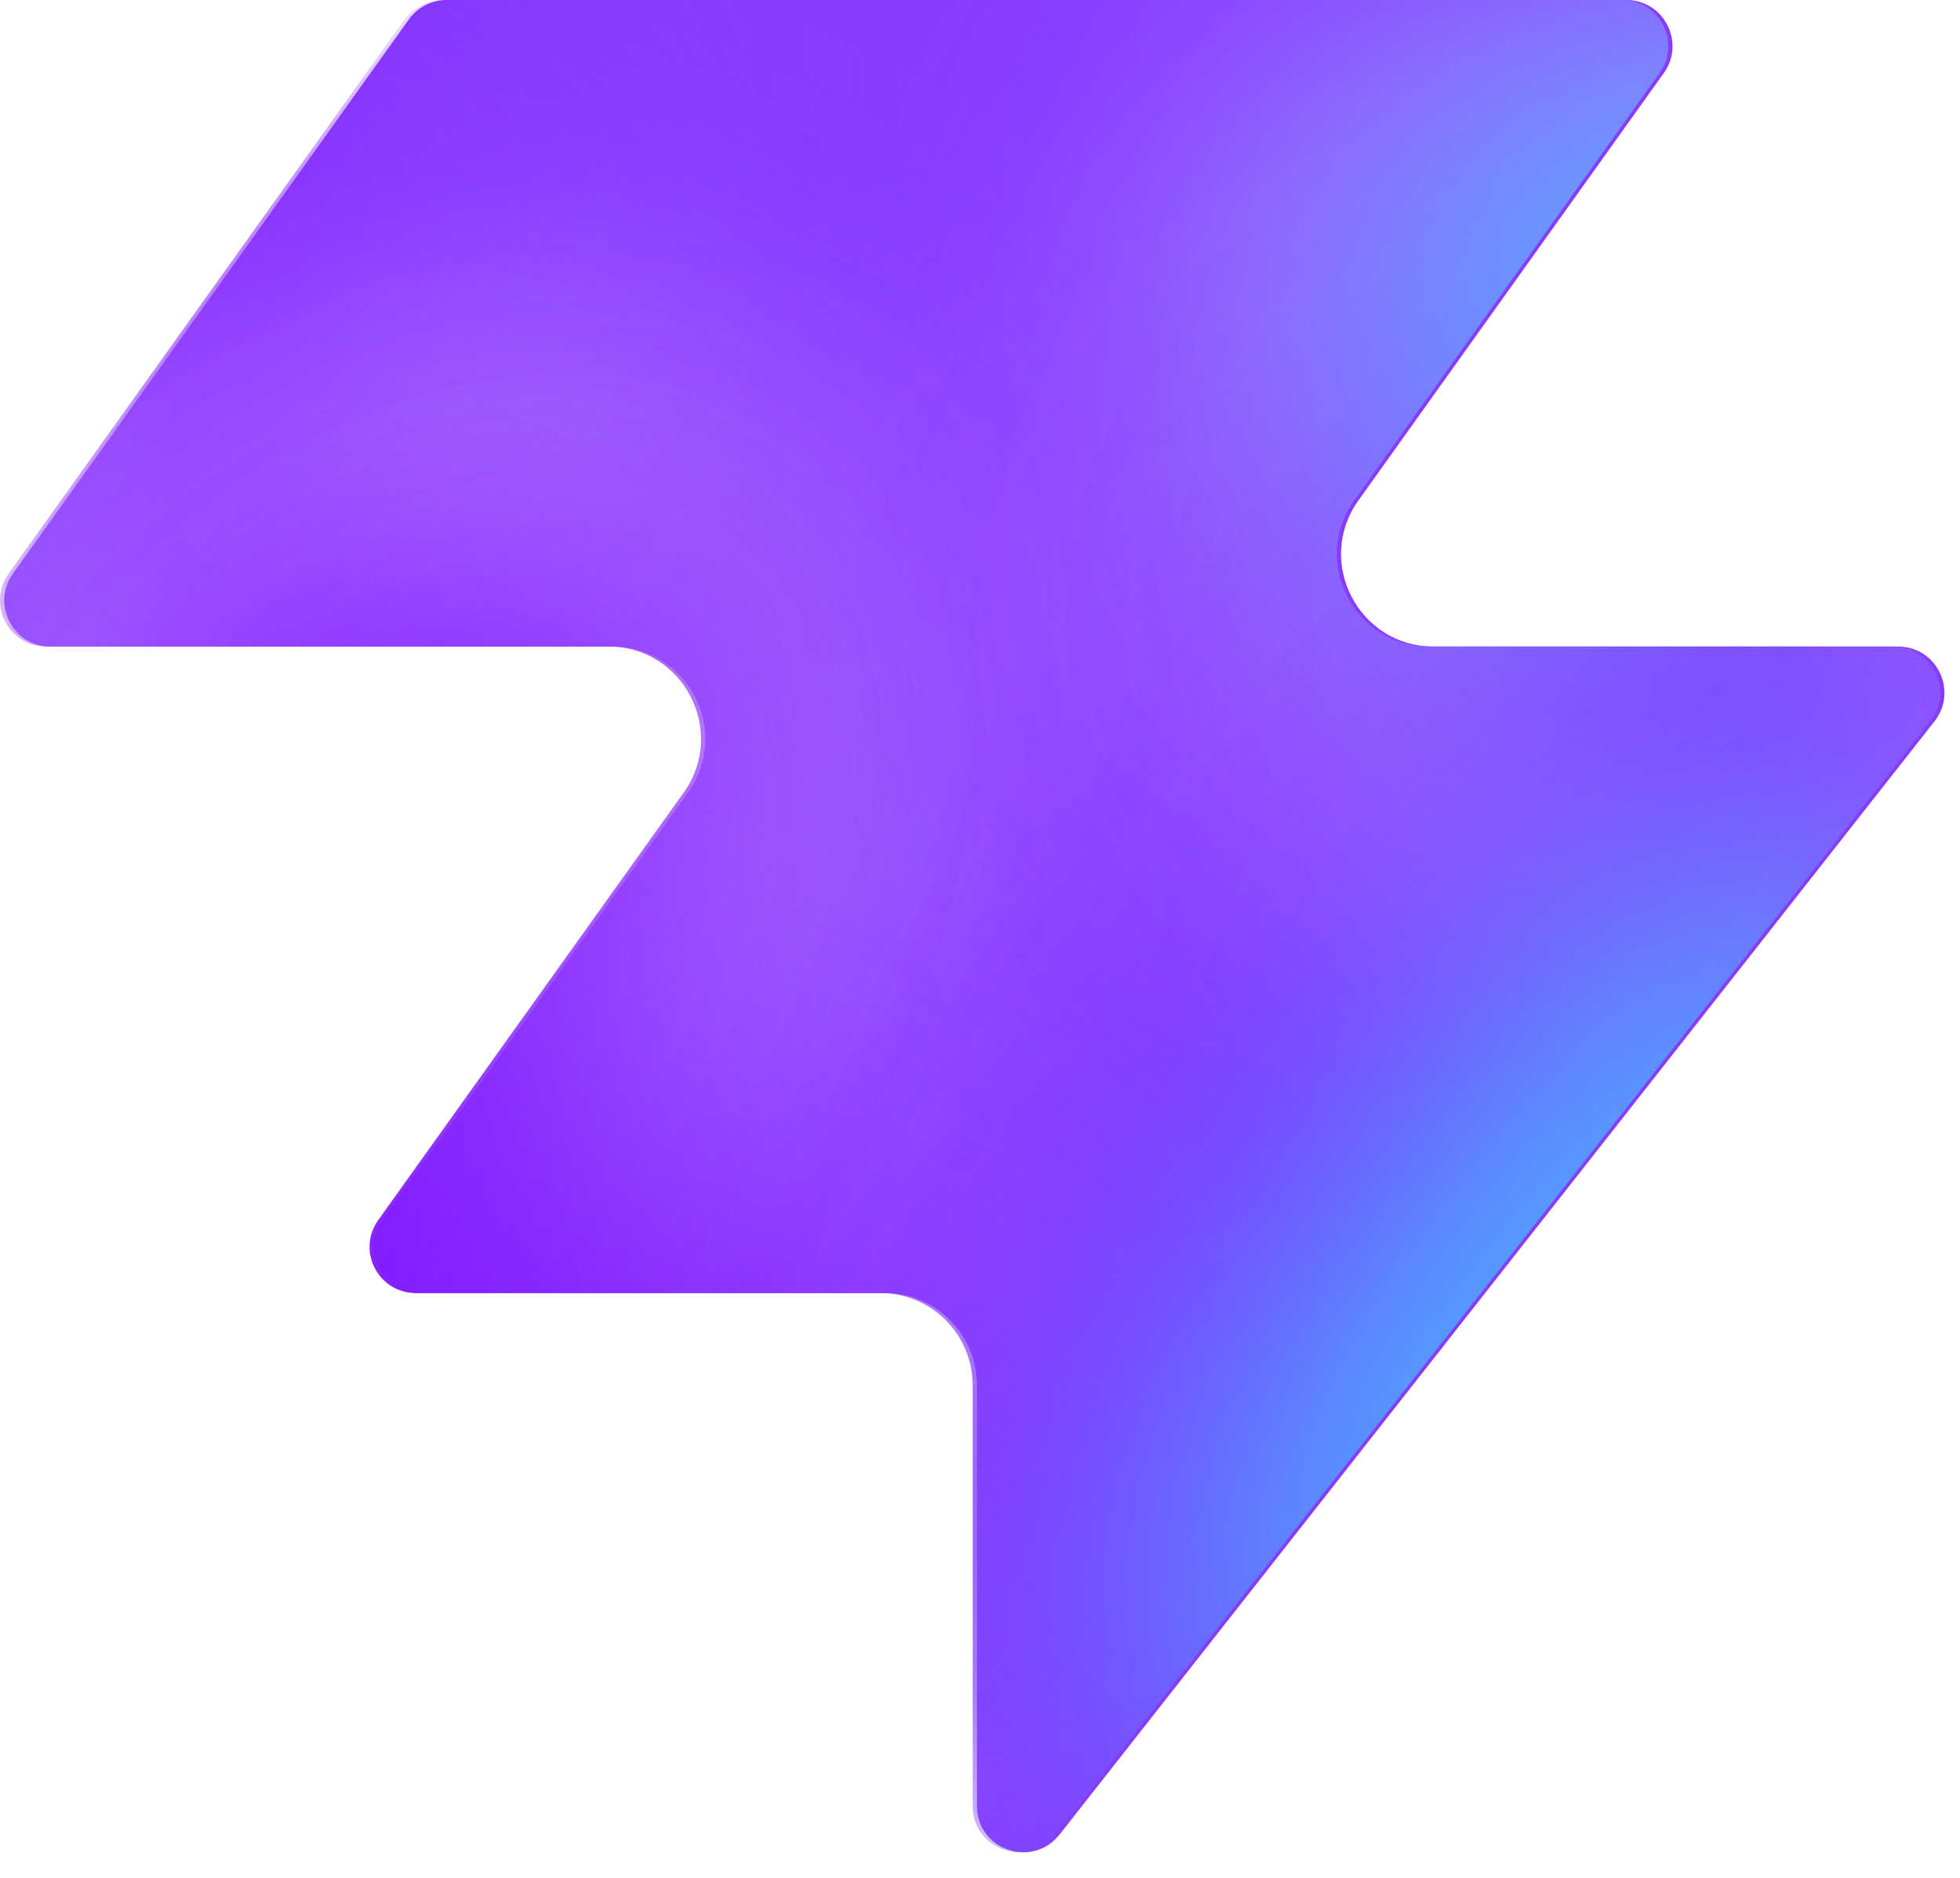
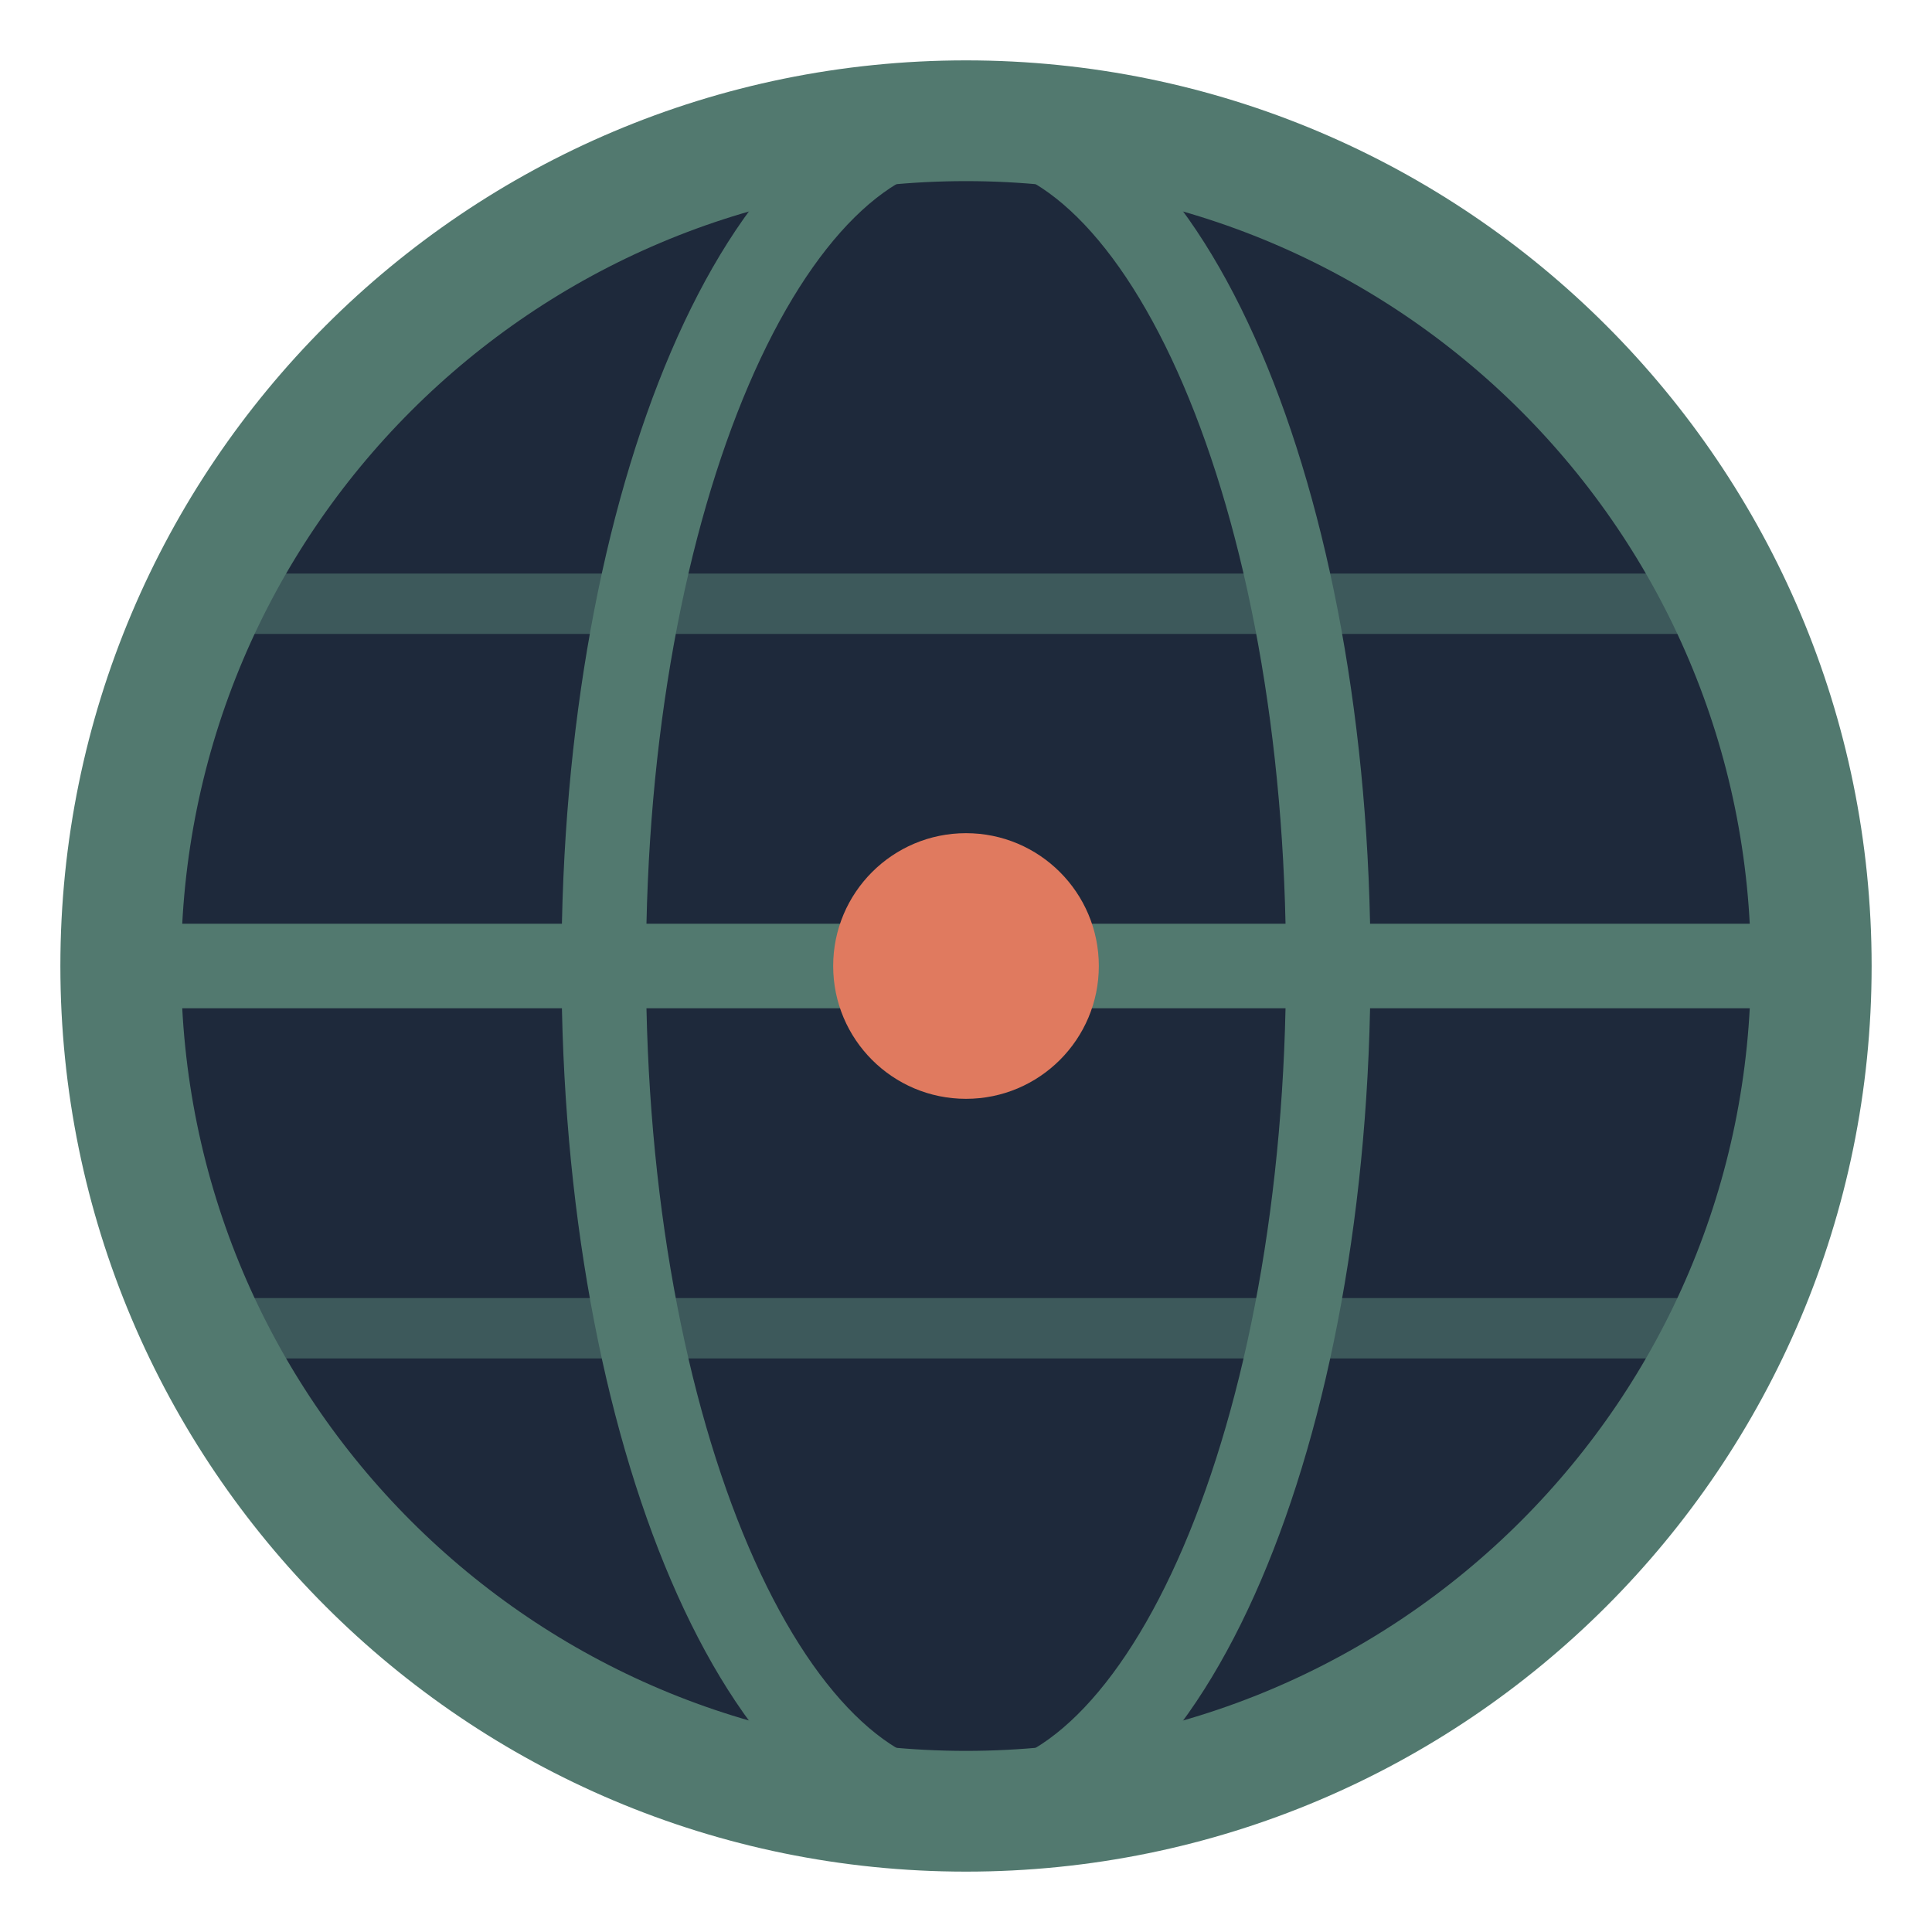
- <svg xmlns="http://www.w3.org/2000/svg" width="48" height="46" fill="none" viewBox="0 0 48 46">
-   <path fill="#863bff" d="M25.946 44.938c-.664.845-2.021.375-2.021-.698V33.937a2.26 2.26 0 0 0-2.262-2.262H10.287c-.92 0-1.456-1.04-.92-1.788l7.48-10.471c1.07-1.497 0-3.578-1.842-3.578H1.237c-.92 0-1.456-1.04-.92-1.788L10.013.474c.214-.297.556-.474.92-.474h28.894c.92 0 1.456 1.04.92 1.788l-7.48 10.471c-1.07 1.498 0 3.579 1.842 3.579h11.377c.943 0 1.473 1.088.89 1.83L25.947 44.94z" style="fill:#863bff;fill:color(display-p3 .525 .23 1);fill-opacity:1" />
-   <mask id="a" width="48" height="46" x="0" y="0" maskUnits="userSpaceOnUse" style="mask-type:alpha">
-     <path fill="#000" d="M25.842 44.938c-.664.844-2.021.375-2.021-.698V33.937a2.26 2.26 0 0 0-2.262-2.262H10.183c-.92 0-1.456-1.04-.92-1.788l7.48-10.471c1.07-1.498 0-3.579-1.842-3.579H1.133c-.92 0-1.456-1.04-.92-1.787L9.91.473c.214-.297.556-.474.92-.474h28.894c.92 0 1.456 1.04.92 1.788l-7.48 10.471c-1.07 1.498 0 3.578 1.842 3.578h11.377c.943 0 1.473 1.088.89 1.832L25.843 44.94z" style="fill:#000;fill-opacity:1" />
-   </mask>
-   <g mask="url(#a)">
-     <g filter="url(#b)">
-       <ellipse cx="5.508" cy="14.704" fill="#ede6ff" rx="5.508" ry="14.704" style="fill:#ede6ff;fill:color(display-p3 .927 .903 1);fill-opacity:1" transform="matrix(.00324 1 1 -.00324 -4.47 31.516)" />
-     </g>
-     <g filter="url(#c)">
-       <ellipse cx="10.399" cy="29.851" fill="#ede6ff" rx="10.399" ry="29.851" style="fill:#ede6ff;fill:color(display-p3 .927 .903 1);fill-opacity:1" transform="matrix(.00324 1 1 -.00324 -39.328 7.883)" />
-     </g>
-     <g filter="url(#d)">
-       <ellipse cx="5.508" cy="30.487" fill="#7e14ff" rx="5.508" ry="30.487" style="fill:#7e14ff;fill:color(display-p3 .492 .077 1);fill-opacity:1" transform="rotate(89.814 -25.913 -14.639)scale(1 -1)" />
-     </g>
-     <g filter="url(#e)">
-       <ellipse cx="5.508" cy="30.599" fill="#7e14ff" rx="5.508" ry="30.599" style="fill:#7e14ff;fill:color(display-p3 .492 .077 1);fill-opacity:1" transform="rotate(89.814 -32.644 -3.334)scale(1 -1)" />
-     </g>
-     <g filter="url(#f)">
-       <ellipse cx="5.508" cy="30.599" fill="#7e14ff" rx="5.508" ry="30.599" style="fill:#7e14ff;fill:color(display-p3 .492 .077 1);fill-opacity:1" transform="matrix(.00324 1 1 -.00324 -34.34 30.47)" />
-     </g>
-     <g filter="url(#g)">
-       <ellipse cx="14.072" cy="22.078" fill="#ede6ff" rx="14.072" ry="22.078" style="fill:#ede6ff;fill:color(display-p3 .927 .903 1);fill-opacity:1" transform="rotate(93.35 24.506 48.493)scale(-1 1)" />
-     </g>
-     <g filter="url(#h)">
-       <ellipse cx="3.47" cy="21.501" fill="#7e14ff" rx="3.47" ry="21.501" style="fill:#7e14ff;fill:color(display-p3 .492 .077 1);fill-opacity:1" transform="rotate(89.009 28.708 47.59)scale(-1 1)" />
-     </g>
-     <g filter="url(#i)">
-       <ellipse cx="3.47" cy="21.501" fill="#7e14ff" rx="3.47" ry="21.501" style="fill:#7e14ff;fill:color(display-p3 .492 .077 1);fill-opacity:1" transform="rotate(89.009 28.708 47.59)scale(-1 1)" />
-     </g>
-     <g filter="url(#j)">
-       <ellipse cx=".387" cy="8.972" fill="#7e14ff" rx="4.407" ry="29.108" style="fill:#7e14ff;fill:color(display-p3 .492 .077 1);fill-opacity:1" transform="rotate(39.51 .387 8.972)" />
-     </g>
-     <g filter="url(#k)">
-       <ellipse cx="47.523" cy="-6.092" fill="#7e14ff" rx="4.407" ry="29.108" style="fill:#7e14ff;fill:color(display-p3 .492 .077 1);fill-opacity:1" transform="rotate(37.892 47.523 -6.092)" />
-     </g>
-     <g filter="url(#l)">
-       <ellipse cx="41.412" cy="6.333" fill="#47bfff" rx="5.971" ry="9.665" style="fill:#47bfff;fill:color(display-p3 .28 .748 1);fill-opacity:1" transform="rotate(37.892 41.412 6.333)" />
-     </g>
-     <g filter="url(#m)">
-       <ellipse cx="-1.879" cy="38.332" fill="#7e14ff" rx="4.407" ry="29.108" style="fill:#7e14ff;fill:color(display-p3 .492 .077 1);fill-opacity:1" transform="rotate(37.892 -1.88 38.332)" />
-     </g>
-     <g filter="url(#n)">
-       <ellipse cx="-1.879" cy="38.332" fill="#7e14ff" rx="4.407" ry="29.108" style="fill:#7e14ff;fill:color(display-p3 .492 .077 1);fill-opacity:1" transform="rotate(37.892 -1.88 38.332)" />
-     </g>
-     <g filter="url(#o)">
-       <ellipse cx="35.651" cy="29.907" fill="#7e14ff" rx="4.407" ry="29.108" style="fill:#7e14ff;fill:color(display-p3 .492 .077 1);fill-opacity:1" transform="rotate(37.892 35.651 29.907)" />
-     </g>
-     <g filter="url(#p)">
-       <ellipse cx="38.418" cy="32.4" fill="#47bfff" rx="5.971" ry="15.297" style="fill:#47bfff;fill:color(display-p3 .28 .748 1);fill-opacity:1" transform="rotate(37.892 38.418 32.4)" />
-     </g>
+ <svg xmlns="http://www.w3.org/2000/svg" viewBox="0 0 32 32">
+   <defs>
+     <clipPath id="globe-clip">
+       <circle cx="16" cy="16" r="14" />
+     </clipPath>
+   </defs>
+   <circle cx="16" cy="16" r="14" fill="#1E293B" />
+   <g clip-path="url(#globe-clip)" stroke="#52796F" fill="none">
+     <ellipse cx="16" cy="16" rx="6" ry="14" stroke-width="1.4" />
+     <line x1="2" y1="16" x2="30" y2="16" stroke-width="1.4" />
+     <line x1="4" y1="10" x2="28" y2="10" stroke-width="1" opacity="0.6" />
+     <line x1="4" y1="22" x2="28" y2="22" stroke-width="1" opacity="0.6" />
  </g>
-   <defs>
-     <filter id="b" width="60.045" height="41.654" x="-19.77" y="16.149" color-interpolation-filters="sRGB" filterUnits="userSpaceOnUse">
-       <feFlood flood-opacity="0" result="BackgroundImageFix" />
-       <feBlend in="SourceGraphic" in2="BackgroundImageFix" result="shape" />
-       <feGaussianBlur result="effect1_foregroundBlur_2002_17158" stdDeviation="7.659" />
-     </filter>
-     <filter id="c" width="90.34" height="51.437" x="-54.613" y="-7.533" color-interpolation-filters="sRGB" filterUnits="userSpaceOnUse">
-       <feFlood flood-opacity="0" result="BackgroundImageFix" />
-       <feBlend in="SourceGraphic" in2="BackgroundImageFix" result="shape" />
-       <feGaussianBlur result="effect1_foregroundBlur_2002_17158" stdDeviation="7.659" />
-     </filter>
-     <filter id="d" width="79.355" height="29.4" x="-49.64" y="2.03" color-interpolation-filters="sRGB" filterUnits="userSpaceOnUse">
-       <feFlood flood-opacity="0" result="BackgroundImageFix" />
-       <feBlend in="SourceGraphic" in2="BackgroundImageFix" result="shape" />
-       <feGaussianBlur result="effect1_foregroundBlur_2002_17158" stdDeviation="4.596" />
-     </filter>
-     <filter id="e" width="79.579" height="29.4" x="-45.045" y="20.029" color-interpolation-filters="sRGB" filterUnits="userSpaceOnUse">
-       <feFlood flood-opacity="0" result="BackgroundImageFix" />
-       <feBlend in="SourceGraphic" in2="BackgroundImageFix" result="shape" />
-       <feGaussianBlur result="effect1_foregroundBlur_2002_17158" stdDeviation="4.596" />
-     </filter>
-     <filter id="f" width="79.579" height="29.4" x="-43.513" y="21.178" color-interpolation-filters="sRGB" filterUnits="userSpaceOnUse">
-       <feFlood flood-opacity="0" result="BackgroundImageFix" />
-       <feBlend in="SourceGraphic" in2="BackgroundImageFix" result="shape" />
-       <feGaussianBlur result="effect1_foregroundBlur_2002_17158" stdDeviation="4.596" />
-     </filter>
-     <filter id="g" width="74.749" height="58.852" x="15.756" y="-17.901" color-interpolation-filters="sRGB" filterUnits="userSpaceOnUse">
-       <feFlood flood-opacity="0" result="BackgroundImageFix" />
-       <feBlend in="SourceGraphic" in2="BackgroundImageFix" result="shape" />
-       <feGaussianBlur result="effect1_foregroundBlur_2002_17158" stdDeviation="7.659" />
-     </filter>
-     <filter id="h" width="61.377" height="25.362" x="23.548" y="2.284" color-interpolation-filters="sRGB" filterUnits="userSpaceOnUse">
-       <feFlood flood-opacity="0" result="BackgroundImageFix" />
-       <feBlend in="SourceGraphic" in2="BackgroundImageFix" result="shape" />
-       <feGaussianBlur result="effect1_foregroundBlur_2002_17158" stdDeviation="4.596" />
-     </filter>
-     <filter id="i" width="61.377" height="25.362" x="23.548" y="2.284" color-interpolation-filters="sRGB" filterUnits="userSpaceOnUse">
-       <feFlood flood-opacity="0" result="BackgroundImageFix" />
-       <feBlend in="SourceGraphic" in2="BackgroundImageFix" result="shape" />
-       <feGaussianBlur result="effect1_foregroundBlur_2002_17158" stdDeviation="4.596" />
-     </filter>
-     <filter id="j" width="56.045" height="63.649" x="-27.636" y="-22.853" color-interpolation-filters="sRGB" filterUnits="userSpaceOnUse">
-       <feFlood flood-opacity="0" result="BackgroundImageFix" />
-       <feBlend in="SourceGraphic" in2="BackgroundImageFix" result="shape" />
-       <feGaussianBlur result="effect1_foregroundBlur_2002_17158" stdDeviation="4.596" />
-     </filter>
-     <filter id="k" width="54.814" height="64.646" x="20.116" y="-38.415" color-interpolation-filters="sRGB" filterUnits="userSpaceOnUse">
-       <feFlood flood-opacity="0" result="BackgroundImageFix" />
-       <feBlend in="SourceGraphic" in2="BackgroundImageFix" result="shape" />
-       <feGaussianBlur result="effect1_foregroundBlur_2002_17158" stdDeviation="4.596" />
-     </filter>
-     <filter id="l" width="33.541" height="35.313" x="24.641" y="-11.323" color-interpolation-filters="sRGB" filterUnits="userSpaceOnUse">
-       <feFlood flood-opacity="0" result="BackgroundImageFix" />
-       <feBlend in="SourceGraphic" in2="BackgroundImageFix" result="shape" />
-       <feGaussianBlur result="effect1_foregroundBlur_2002_17158" stdDeviation="4.596" />
-     </filter>
-     <filter id="m" width="54.814" height="64.646" x="-29.286" y="6.009" color-interpolation-filters="sRGB" filterUnits="userSpaceOnUse">
-       <feFlood flood-opacity="0" result="BackgroundImageFix" />
-       <feBlend in="SourceGraphic" in2="BackgroundImageFix" result="shape" />
-       <feGaussianBlur result="effect1_foregroundBlur_2002_17158" stdDeviation="4.596" />
-     </filter>
-     <filter id="n" width="54.814" height="64.646" x="-29.286" y="6.009" color-interpolation-filters="sRGB" filterUnits="userSpaceOnUse">
-       <feFlood flood-opacity="0" result="BackgroundImageFix" />
-       <feBlend in="SourceGraphic" in2="BackgroundImageFix" result="shape" />
-       <feGaussianBlur result="effect1_foregroundBlur_2002_17158" stdDeviation="4.596" />
-     </filter>
-     <filter id="o" width="54.814" height="64.646" x="8.244" y="-2.416" color-interpolation-filters="sRGB" filterUnits="userSpaceOnUse">
-       <feFlood flood-opacity="0" result="BackgroundImageFix" />
-       <feBlend in="SourceGraphic" in2="BackgroundImageFix" result="shape" />
-       <feGaussianBlur result="effect1_foregroundBlur_2002_17158" stdDeviation="4.596" />
-     </filter>
-     <filter id="p" width="39.409" height="43.623" x="18.713" y="10.588" color-interpolation-filters="sRGB" filterUnits="userSpaceOnUse">
-       <feFlood flood-opacity="0" result="BackgroundImageFix" />
-       <feBlend in="SourceGraphic" in2="BackgroundImageFix" result="shape" />
-       <feGaussianBlur result="effect1_foregroundBlur_2002_17158" stdDeviation="4.596" />
-     </filter>
-   </defs>
+   <circle cx="16" cy="16" r="14" fill="none" stroke="#52796F" stroke-width="2" />
+   <circle cx="16" cy="16" r="2.2" fill="#E07A5F" />
</svg>
